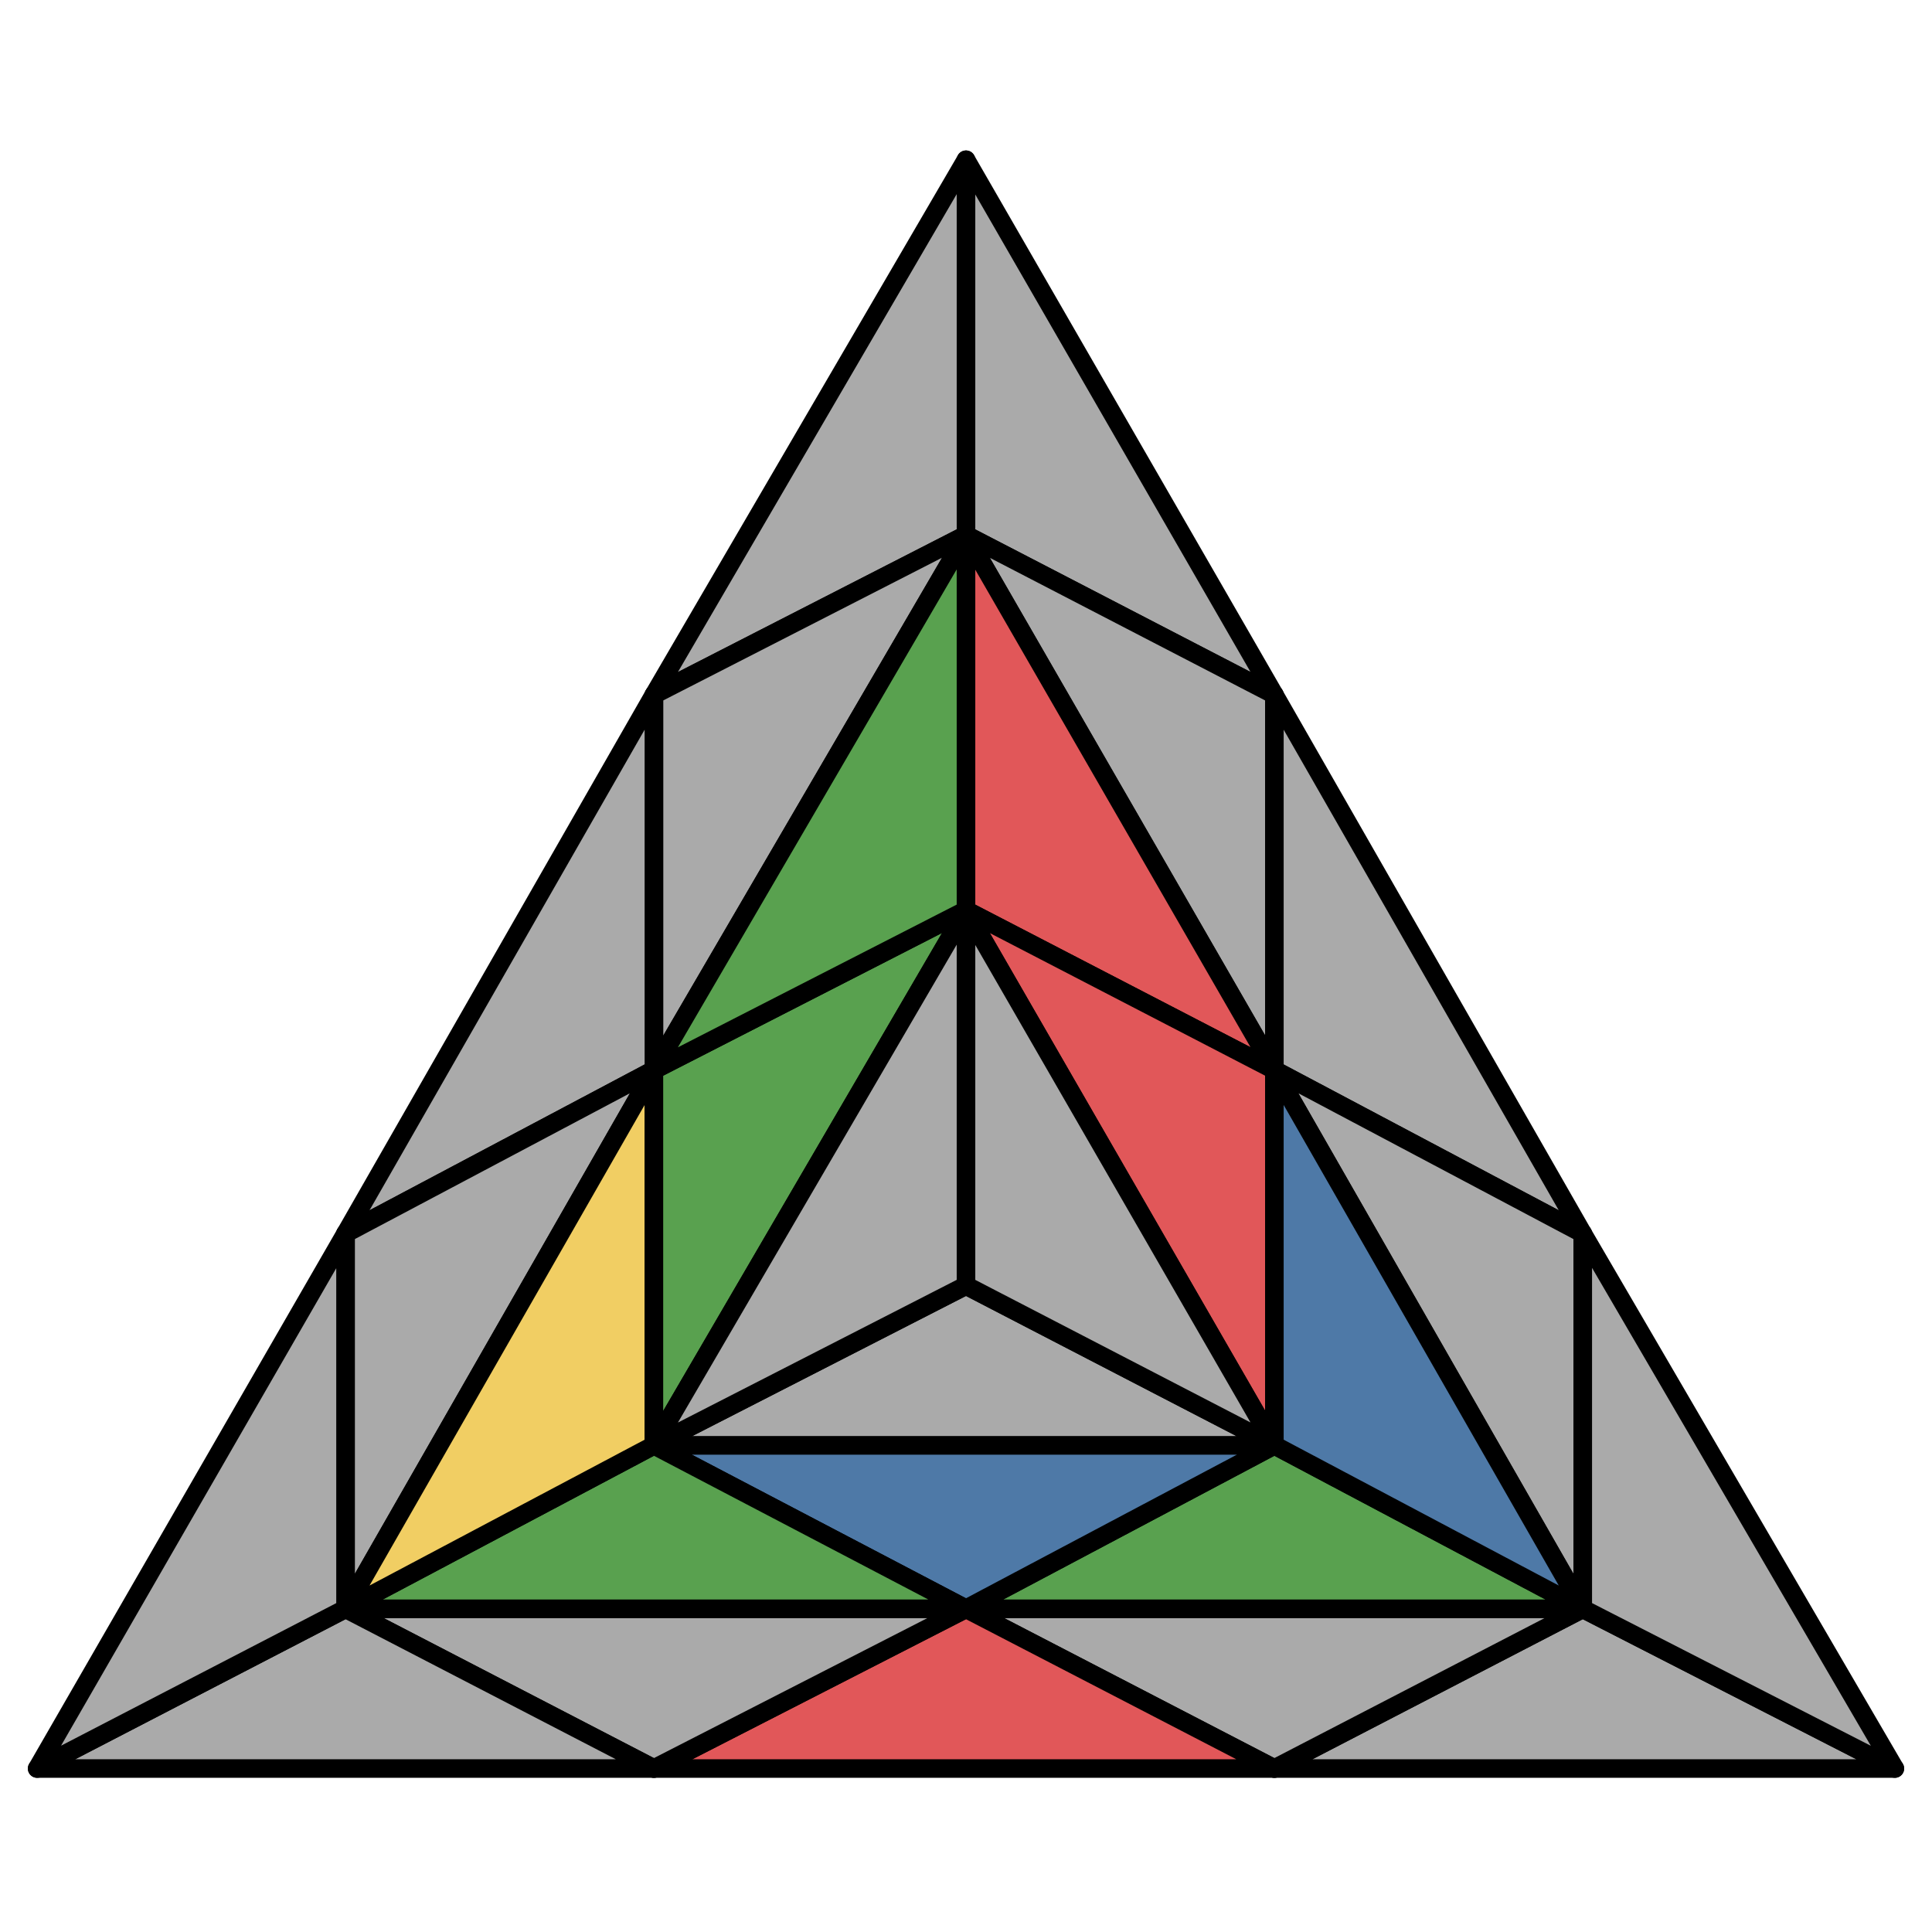
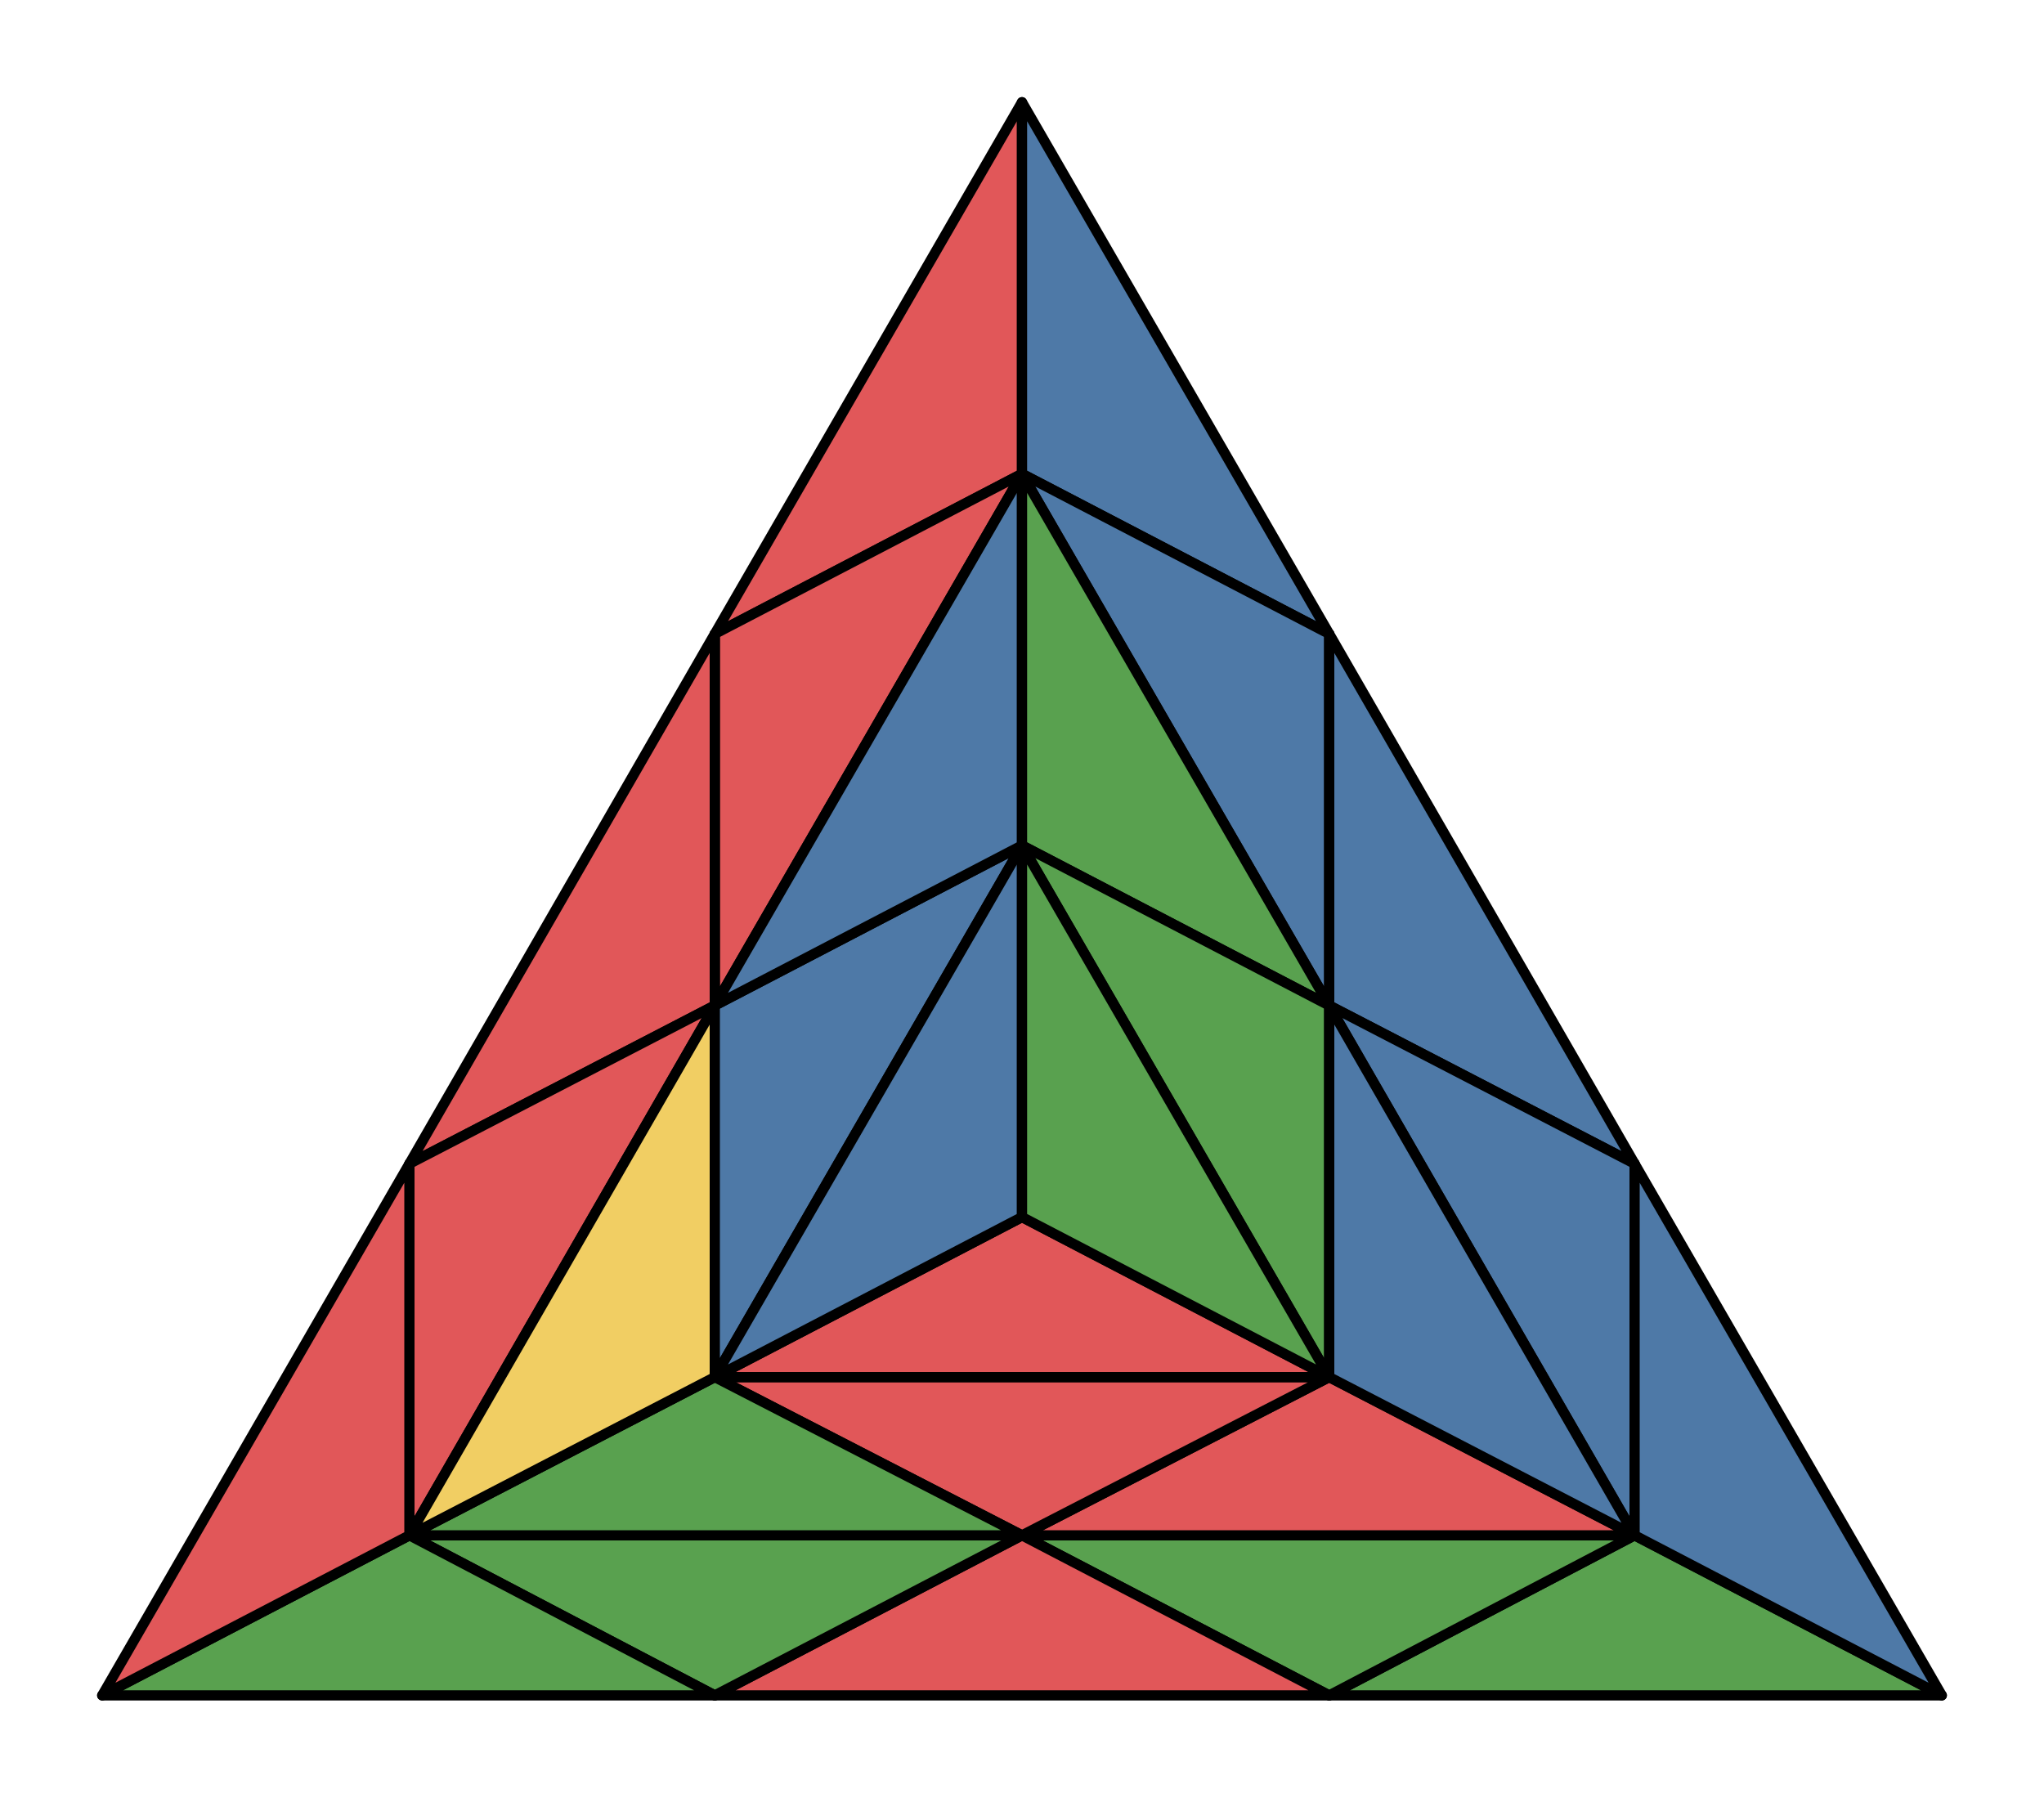
- <svg xmlns="http://www.w3.org/2000/svg" id="9" viewBox="0 0 520 520">
+ <svg xmlns="http://www.w3.org/2000/svg" viewBox="0 0 100.0 87.94">
  <style>
- polygon { stroke: black; stroke-width: 5px; stroke-linejoin: round;}
- .green {fill: #59a14f;}
- .red {fill: #e15759;}
- .blue {fill: #4e79a7;}
- .yellow {fill: #f1ce63;}
- .grey {fill: #aaa;}
+ polygon { stroke: black; stroke-width: 0.5px; stroke-linejoin: round;}
</style>
-   <polygon class="grey" points="343 476 426 433 510 476" />
-   <polygon class="grey" points="260 433 343 476 426 433" />
-   <polygon class="red" points="176 476 260 433 343 476" />
-   <polygon class="grey" points="93 433 176 476 260 433" />
-   <polygon class="grey" points="10 476 93 433 176 476" />
-   <polygon class="grey" points="176 187 260 144 260 43" />
-   <polygon class="grey" points="176 288 176 187 260 144" />
-   <polygon class="grey" points="93 332 176 288 176 187" />
-   <polygon class="grey" points="93 433 93 332 176 288" />
-   <polygon class="grey" points="10 476 93 433 93 332" />
-   <polygon class="grey" points="343 187 260 144 260 43" />
-   <polygon class="grey" points="343 288 343 187 260 144" />
-   <polygon class="grey" points="426 332 343 288 343 187" />
-   <polygon class="grey" points="426 433 426 332 343 288" />
-   <polygon class="grey" points="426 433 510 476 426 332" />
-   <polygon class="green" points="426 433 343 389 260 433" />
-   <polygon class="blue" points="260 433 176 389 343 389" />
-   <polygon class="green" points="93 433 176 389 260 433" />
-   <polygon class="yellow" points="176 288 93 433 176 389" />
-   <polygon class="green" points="176 288 260 245 176 389" />
-   <polygon class="green" points="176 288 260 144 260 245" />
-   <polygon class="red" points="260 144 343 288 260 245" />
-   <polygon class="red" points="343 288 260 245 343 389" />
-   <polygon class="blue" points="343 288 426 433 343 389" />
-   <polygon class="grey" points="343 389 260 346 176 389" />
-   <polygon class="grey" points="176 389 260 245 260 346" />
-   <polygon class="grey" points="343 389 260 245 260 346" />
+   <polygon fill="#59A14F" points="65.03 82.94 79.97 75.11 95.00 82.94" />
+   <polygon fill="#59A14F" points="50.00 75.11 65.03 82.94 79.97 75.11" />
+   <polygon fill="#E15759" points="34.97 82.94 50.00 75.11 65.03 82.94" />
+   <polygon fill="#59A14F" points="20.03 75.11 34.97 82.94 50.00 75.11" />
+   <polygon fill="#59A14F" points="5.00 82.94 20.03 75.11 34.97 82.94" />
+   <polygon fill="#E15759" points="34.97 31.01 50.00 23.18 50.00 5.00" />
+   <polygon fill="#E15759" points="34.97 49.19 34.97 31.01 50.00 23.18" />
+   <polygon fill="#E15759" points="20.03 56.93 34.97 49.19 34.97 31.01" />
+   <polygon fill="#E15759" points="20.03 75.11 20.03 56.93 34.97 49.19" />
+   <polygon fill="#E15759" points="5.00 82.94 20.03 75.11 20.03 56.93" />
+   <polygon fill="#4E79A7" points="65.03 31.01 50.00 23.18 50.00 5.00" />
+   <polygon fill="#4E79A7" points="65.03 49.19 65.03 31.01 50.00 23.18" />
+   <polygon fill="#4E79A7" points="79.97 56.93 65.03 49.19 65.03 31.01" />
+   <polygon fill="#4E79A7" points="79.97 75.11 79.97 56.93 65.03 49.19" />
+   <polygon fill="#4E79A7" points="79.97 75.11 95.00 82.94 79.97 56.93" />
+   <polygon fill="#E15759" points="79.97 75.11 65.03 67.37 50.00 75.11" />
+   <polygon fill="#E15759" points="50.00 75.11 34.97 67.37 65.03 67.37" />
+   <polygon fill="#59A14F" points="20.03 75.11 34.97 67.37 50.00 75.11" />
+   <polygon fill="#F1CE63" points="34.97 49.19 20.03 75.11 34.97 67.37" />
+   <polygon fill="#4E79A7" points="34.97 49.19 50.00 41.36 34.97 67.37" />
+   <polygon fill="#4E79A7" points="34.97 49.19 50.00 23.18 50.00 41.36" />
+   <polygon fill="#59A14F" points="50.00 23.18 65.03 49.19 50.00 41.36" />
+   <polygon fill="#59A14F" points="65.03 49.19 50.00 41.36 65.03 67.37" />
+   <polygon fill="#4E79A7" points="65.03 49.19 79.97 75.11 65.03 67.37" />
+   <polygon fill="#E15759" points="65.03 67.37 50.00 59.54 34.97 67.37" />
+   <polygon fill="#4E79A7" points="34.97 67.37 50.00 41.36 50.00 59.54" />
+   <polygon fill="#59A14F" points="65.03 67.37 50.00 41.36 50.00 59.54" />
</svg>
